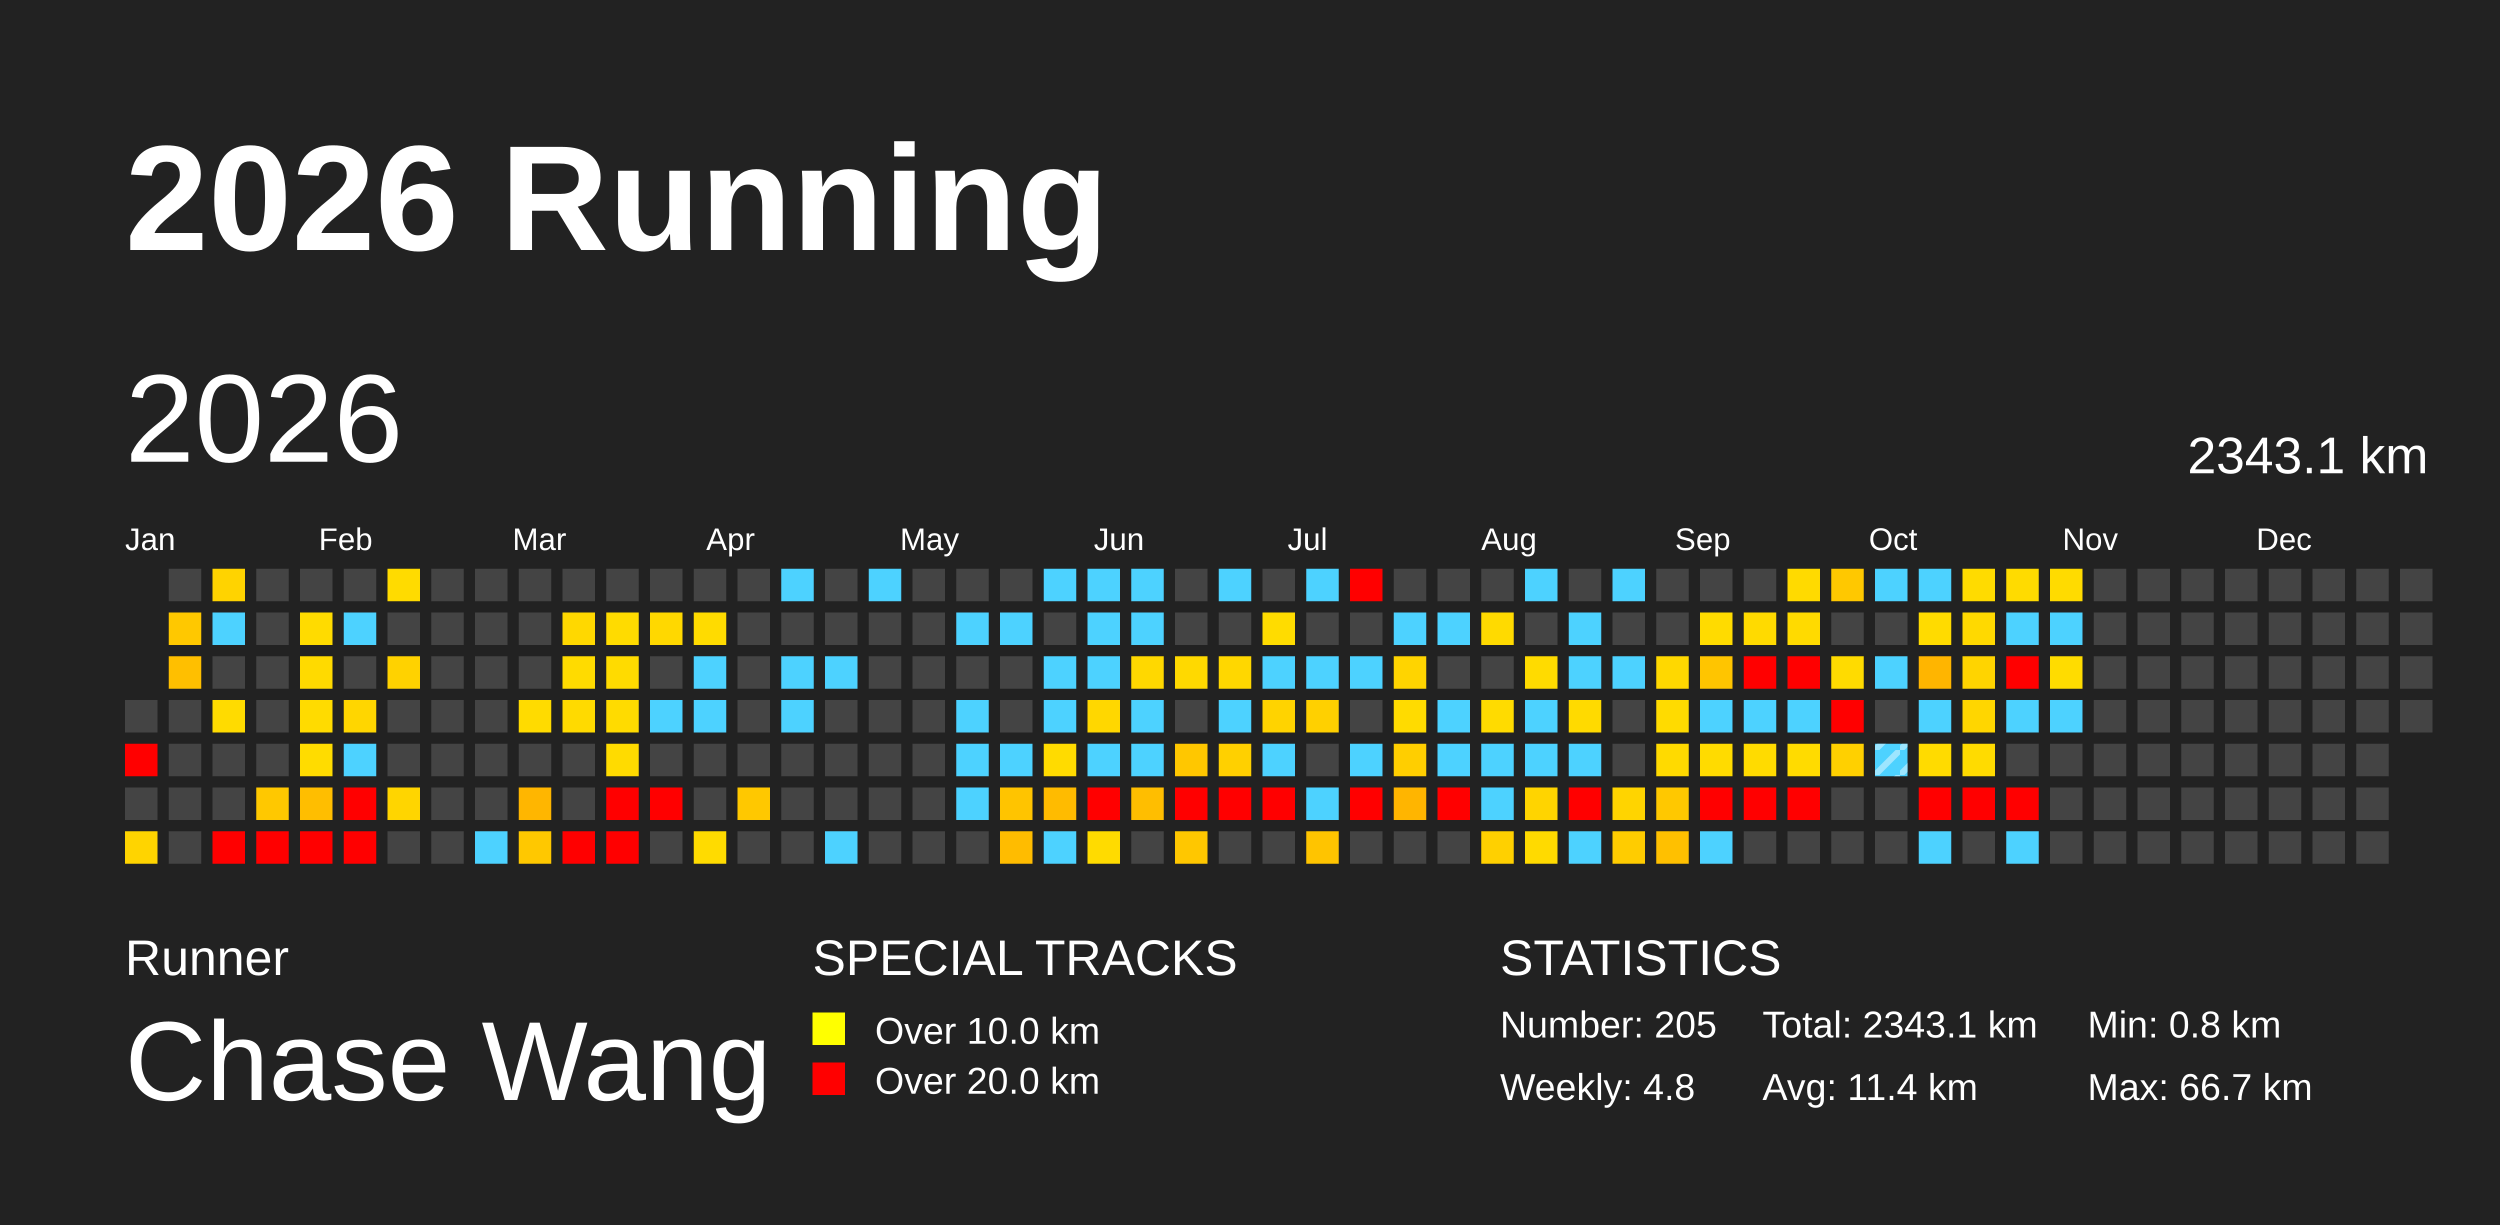
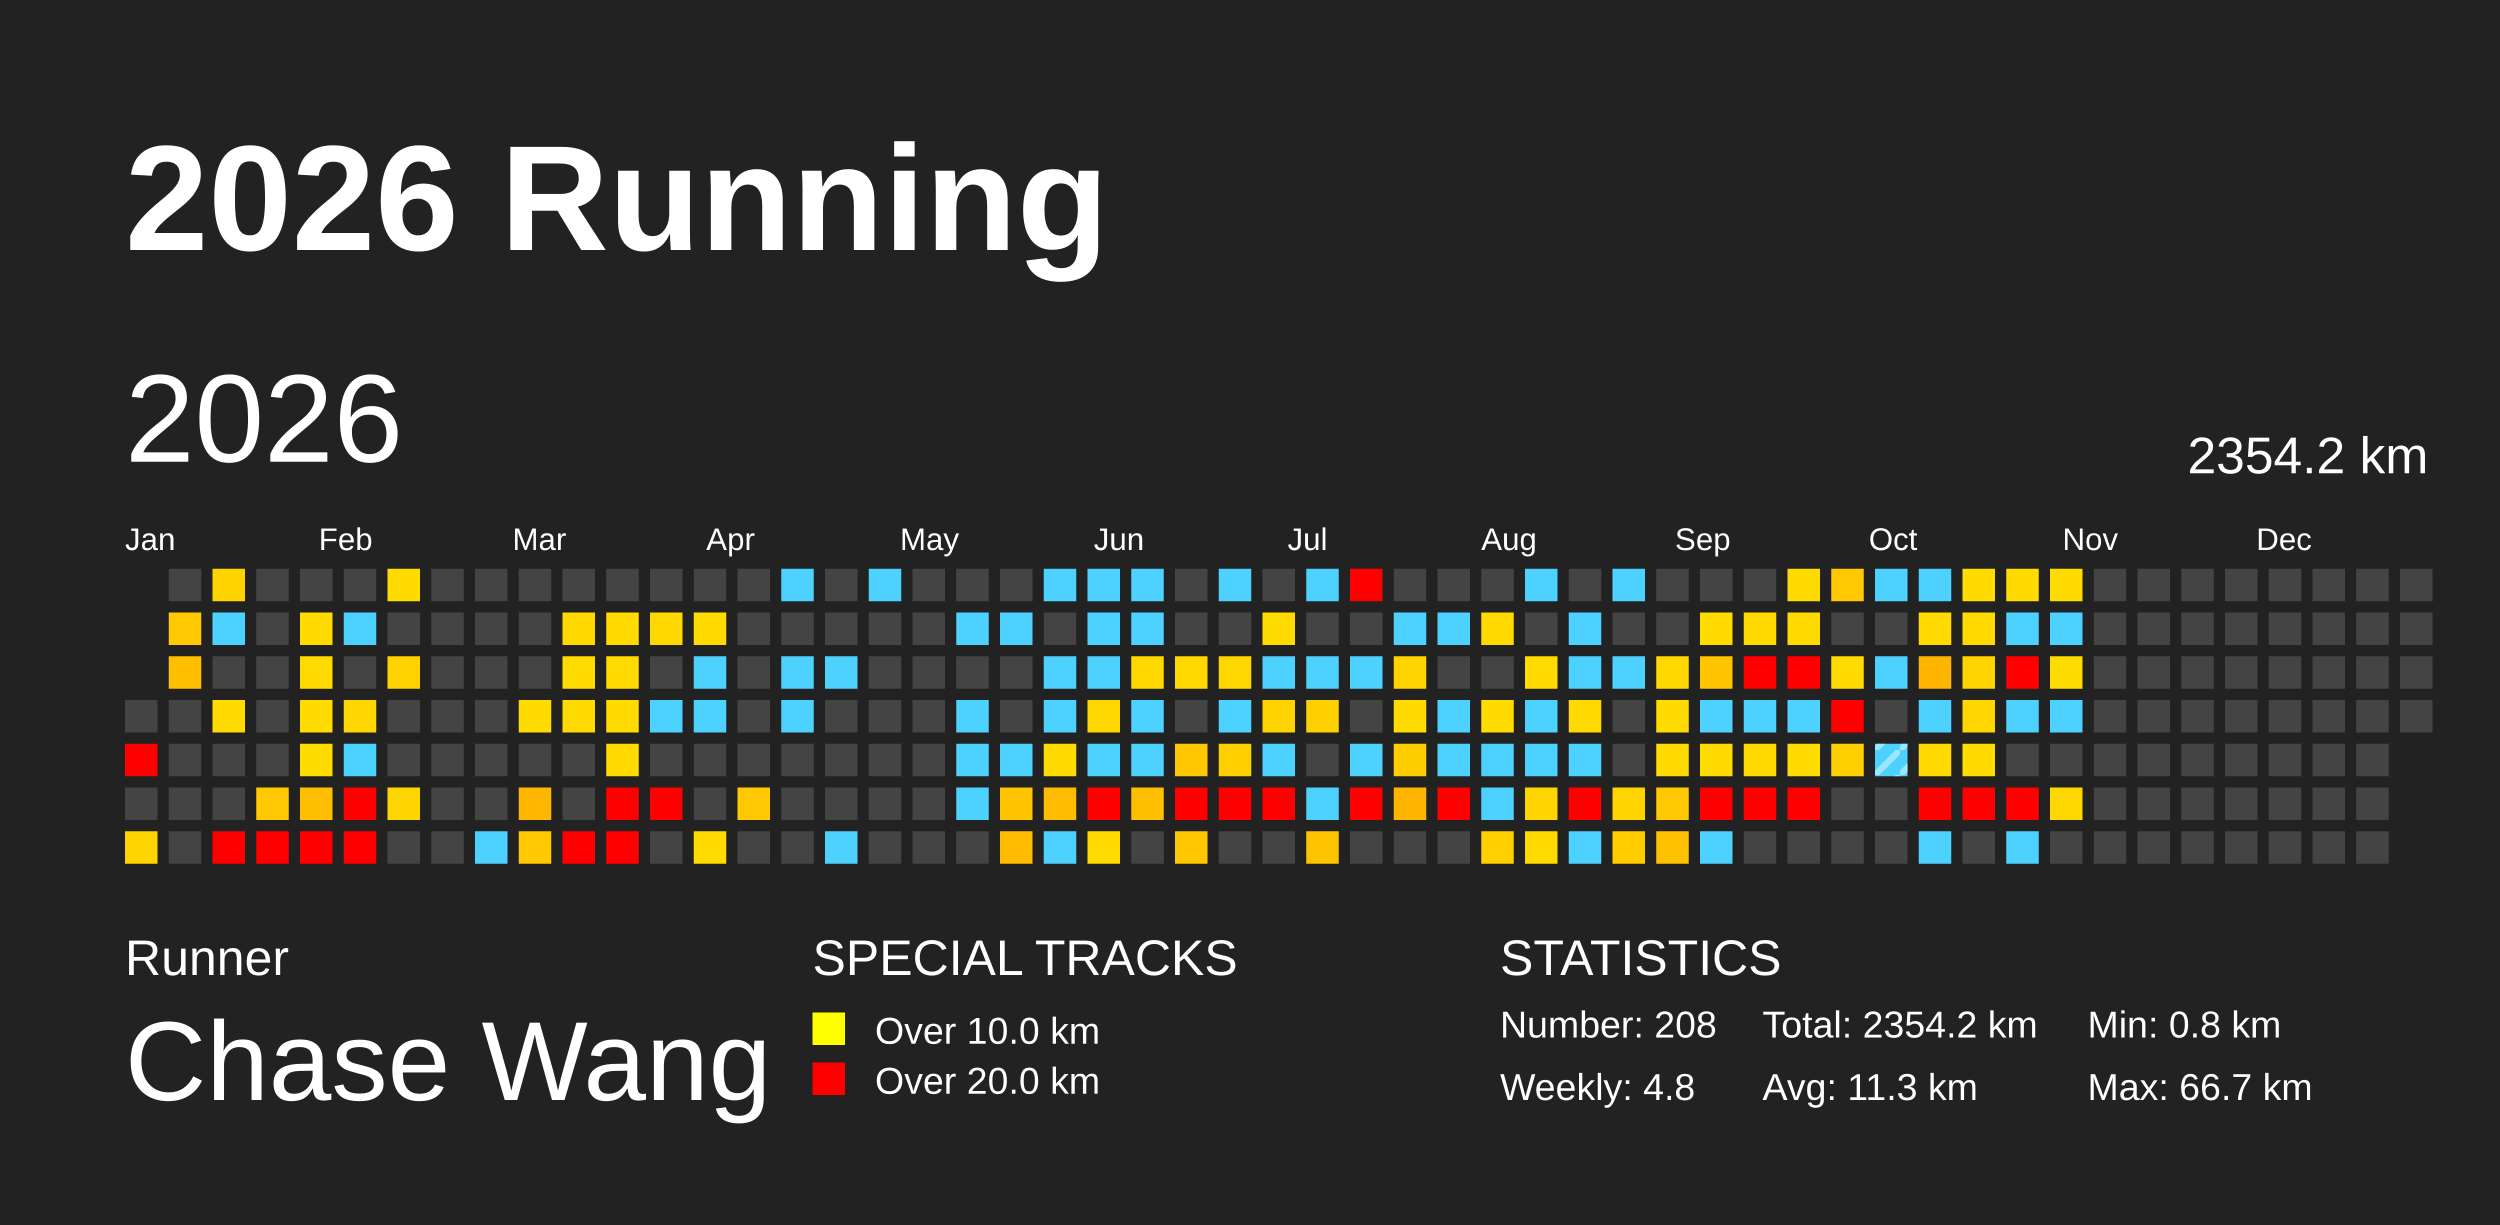
<svg xmlns="http://www.w3.org/2000/svg" baseProfile="full" height="98mm" version="1.1" viewBox="0,0,200,98" width="200mm">
  <defs>
    <pattern height="2" id="indoor-stripe" patternUnits="userSpaceOnUse" width="2">
      <line stroke="white" stroke-opacity="0.45" stroke-width="0.5" x1="0" x2="2" y1="2" y2="0" />
    </pattern>
  </defs>
  <rect fill="#222222" height="98" width="200" x="0" y="0" />
  <text fill="#FFFFFF" style="font-size:12px; font-family:Arial; font-weight:bold;" x="10" y="20">2026 Running</text>
  <text fill="#FFFFFF" style="font-size:4px; font-family:Arial" x="10" y="78">Runner</text>
  <text fill="#FFFFFF" style="font-size:9px; font-family:Arial" x="10" y="88">Chase Wang</text>
  <text fill="#FFFFFF" style="font-size:4px; font-family:Arial" x="65" y="78">SPECIAL TRACKS</text>
  <rect fill="yellow" height="2.6" width="2.6" x="65" y="81" />
  <text fill="#FFFFFF" style="font-size:3px; font-family:Arial" x="70" y="83.5">Over 10.0 km</text>
  <rect fill="red" height="2.6" width="2.6" x="65" y="85" />
  <text fill="#FFFFFF" style="font-size:3px; font-family:Arial" x="70" y="87.5">Over 20.0 km</text>
  <text fill="#FFFFFF" style="font-size:4px; font-family:Arial" x="120" y="78">STATISTICS</text>
-   <text fill="#FFFFFF" style="font-size:3px; font-family:Arial" x="120" y="83">Number: 205</text>
+   <text fill="#FFFFFF" style="font-size:3px; font-family:Arial" x="120" y="83">Number: 208</text>
  <text fill="#FFFFFF" style="font-size:3px; font-family:Arial" x="120" y="88">Weekly: 4.8</text>
-   <text fill="#FFFFFF" style="font-size:3px; font-family:Arial" x="141" y="83">Total: 2343.1 km</text>
-   <text fill="#FFFFFF" style="font-size:3px; font-family:Arial" x="141" y="88">Avg: 11.4 km</text>
+   <text fill="#FFFFFF" style="font-size:3px; font-family:Arial" x="141" y="83">Total: 2354.2 km</text>
+   <text fill="#FFFFFF" style="font-size:3px; font-family:Arial" x="141" y="88">Avg: 11.3 km</text>
  <text fill="#FFFFFF" style="font-size:3px; font-family:Arial" x="167" y="83">Min: 0.8 km</text>
  <text fill="#FFFFFF" style="font-size:3px; font-family:Arial" x="167" y="88">Max: 66.7 km</text>
  <text dominant-baseline="hanging" fill="#FFFFFF" style="font-size:10.0px; font-family:Arial;" x="10" y="30">2026</text>
-   <text dominant-baseline="hanging" fill="#FFFFFF" style="font-size:4.125px; font-family:Arial;" x="175" y="35">2343.1 km</text>
+   <text dominant-baseline="hanging" fill="#FFFFFF" style="font-size:4.125px; font-family:Arial;" x="175" y="35">2354.2 km</text>
  <text fill="#FFFFFF" style="font-size:2.5px; font-family:Arial" x="10.0" y="44">Jan</text>
  <text fill="#FFFFFF" style="font-size:2.5px; font-family:Arial" x="25.5" y="44">Feb</text>
  <text fill="#FFFFFF" style="font-size:2.5px; font-family:Arial" x="41.0" y="44">Mar</text>
  <text fill="#FFFFFF" style="font-size:2.5px; font-family:Arial" x="56.5" y="44">Apr</text>
  <text fill="#FFFFFF" style="font-size:2.5px; font-family:Arial" x="72.0" y="44">May</text>
  <text fill="#FFFFFF" style="font-size:2.5px; font-family:Arial" x="87.5" y="44">Jun</text>
  <text fill="#FFFFFF" style="font-size:2.5px; font-family:Arial" x="103.0" y="44">Jul</text>
  <text fill="#FFFFFF" style="font-size:2.5px; font-family:Arial" x="118.5" y="44">Aug</text>
  <text fill="#FFFFFF" style="font-size:2.5px; font-family:Arial" x="134.0" y="44">Sep</text>
  <text fill="#FFFFFF" style="font-size:2.5px; font-family:Arial" x="149.5" y="44">Oct</text>
  <text fill="#FFFFFF" style="font-size:2.5px; font-family:Arial" x="165.0" y="44">Nov</text>
  <text fill="#FFFFFF" style="font-size:2.5px; font-family:Arial" x="180.5" y="44">Dec</text>
  <rect fill="#444444" height="2.6" width="2.6" x="10.0" y="56.0" />
  <rect fill="red" height="2.6" width="2.6" x="10.0" y="59.5" />
  <rect fill="#444444" height="2.6" width="2.6" x="10.0" y="63.0" />
  <rect fill="#ffd400" height="2.6" width="2.6" x="10.0" y="66.5" />
  <rect fill="#444444" height="2.6" width="2.6" x="13.5" y="45.5" />
  <rect fill="#ffc800" height="2.6" width="2.6" x="13.5" y="49.0" />
  <rect fill="#ffbf00" height="2.6" width="2.6" x="13.5" y="52.5" />
  <rect fill="#444444" height="2.6" width="2.6" x="13.5" y="56.0" />
  <rect fill="#444444" height="2.6" width="2.6" x="13.5" y="59.5" />
  <rect fill="#444444" height="2.6" width="2.6" x="13.5" y="63.0" />
  <rect fill="#444444" height="2.6" width="2.6" x="13.5" y="66.5" />
  <rect fill="#ffd300" height="2.6" width="2.6" x="17.0" y="45.5" />
  <rect fill="#4dd2ff" height="2.6" width="2.6" x="17.0" y="49.0" />
  <rect fill="#444444" height="2.6" width="2.6" x="17.0" y="52.5" />
  <rect fill="#ffdb00" height="2.6" width="2.6" x="17.0" y="56.0" />
  <rect fill="#444444" height="2.6" width="2.6" x="17.0" y="59.5" />
  <rect fill="#444444" height="2.6" width="2.6" x="17.0" y="63.0" />
  <rect fill="red" height="2.6" width="2.6" x="17.0" y="66.5" />
  <rect fill="#444444" height="2.6" width="2.6" x="20.5" y="45.5" />
  <rect fill="#444444" height="2.6" width="2.6" x="20.5" y="49.0" />
  <rect fill="#444444" height="2.6" width="2.6" x="20.5" y="52.5" />
  <rect fill="#444444" height="2.6" width="2.6" x="20.5" y="56.0" />
  <rect fill="#444444" height="2.6" width="2.6" x="20.5" y="59.5" />
  <rect fill="#ffc800" height="2.6" width="2.6" x="20.5" y="63.0" />
  <rect fill="red" height="2.6" width="2.6" x="20.5" y="66.5" />
  <rect fill="#444444" height="2.6" width="2.6" x="24.0" y="45.5" />
  <rect fill="#ffdb00" height="2.6" width="2.6" x="24.0" y="49.0" />
  <rect fill="#ffda00" height="2.6" width="2.6" x="24.0" y="52.5" />
  <rect fill="#ffdb00" height="2.6" width="2.6" x="24.0" y="56.0" />
  <rect fill="#ffdc00" height="2.6" width="2.6" x="24.0" y="59.5" />
  <rect fill="#ffbe00" height="2.6" width="2.6" x="24.0" y="63.0" />
  <rect fill="red" height="2.6" width="2.6" x="24.0" y="66.5" />
  <rect fill="#444444" height="2.6" width="2.6" x="27.5" y="45.5" />
  <rect fill="#4dd2ff" height="2.6" width="2.6" x="27.5" y="49.0" />
  <rect fill="#444444" height="2.6" width="2.6" x="27.5" y="52.5" />
  <rect fill="#ffd600" height="2.6" width="2.6" x="27.5" y="56.0" />
  <rect fill="#4dd2ff" height="2.6" width="2.6" x="27.5" y="59.5" />
  <rect fill="red" height="2.6" width="2.6" x="27.5" y="63.0" />
  <rect fill="red" height="2.6" width="2.6" x="27.5" y="66.5" />
  <rect fill="#ffdb00" height="2.6" width="2.6" x="31.0" y="45.5" />
  <rect fill="#444444" height="2.6" width="2.6" x="31.0" y="49.0" />
  <rect fill="#ffd200" height="2.6" width="2.6" x="31.0" y="52.5" />
  <rect fill="#444444" height="2.6" width="2.6" x="31.0" y="56.0" />
  <rect fill="#444444" height="2.6" width="2.6" x="31.0" y="59.5" />
  <rect fill="#ffd500" height="2.6" width="2.6" x="31.0" y="63.0" />
  <rect fill="#444444" height="2.6" width="2.6" x="31.0" y="66.5" />
  <rect fill="#444444" height="2.6" width="2.6" x="34.5" y="45.5" />
  <rect fill="#444444" height="2.6" width="2.6" x="34.5" y="49.0" />
  <rect fill="#444444" height="2.6" width="2.6" x="34.5" y="52.5" />
  <rect fill="#444444" height="2.6" width="2.6" x="34.5" y="56.0" />
  <rect fill="#444444" height="2.6" width="2.6" x="34.5" y="59.5" />
  <rect fill="#444444" height="2.6" width="2.6" x="34.5" y="63.0" />
  <rect fill="#444444" height="2.6" width="2.6" x="34.5" y="66.5" />
  <rect fill="#444444" height="2.6" width="2.6" x="38.0" y="45.5" />
  <rect fill="#444444" height="2.6" width="2.6" x="38.0" y="49.0" />
  <rect fill="#444444" height="2.6" width="2.6" x="38.0" y="52.5" />
  <rect fill="#444444" height="2.6" width="2.6" x="38.0" y="56.0" />
  <rect fill="#444444" height="2.6" width="2.6" x="38.0" y="59.5" />
  <rect fill="#444444" height="2.6" width="2.6" x="38.0" y="63.0" />
  <rect fill="#4dd2ff" height="2.6" width="2.6" x="38.0" y="66.5" />
  <rect fill="#444444" height="2.6" width="2.6" x="41.5" y="45.5" />
  <rect fill="#444444" height="2.6" width="2.6" x="41.5" y="49.0" />
  <rect fill="#444444" height="2.6" width="2.6" x="41.5" y="52.5" />
  <rect fill="#ffdb00" height="2.6" width="2.6" x="41.5" y="56.0" />
  <rect fill="#444444" height="2.6" width="2.6" x="41.5" y="59.5" />
  <rect fill="#ffb600" height="2.6" width="2.6" x="41.5" y="63.0" />
  <rect fill="#ffc800" height="2.6" width="2.6" x="41.5" y="66.5" />
  <rect fill="#444444" height="2.6" width="2.6" x="45.0" y="45.5" />
  <rect fill="#ffd800" height="2.6" width="2.6" x="45.0" y="49.0" />
  <rect fill="#ffdb00" height="2.6" width="2.6" x="45.0" y="52.5" />
  <rect fill="#ffda00" height="2.6" width="2.6" x="45.0" y="56.0" />
  <rect fill="#444444" height="2.6" width="2.6" x="45.0" y="59.5" />
  <rect fill="#444444" height="2.6" width="2.6" x="45.0" y="63.0" />
  <rect fill="red" height="2.6" width="2.6" x="45.0" y="66.5" />
  <rect fill="#444444" height="2.6" width="2.6" x="48.5" y="45.5" />
  <rect fill="#ffdb00" height="2.6" width="2.6" x="48.5" y="49.0" />
  <rect fill="#ffdb00" height="2.6" width="2.6" x="48.5" y="52.5" />
  <rect fill="#ffdb00" height="2.6" width="2.6" x="48.5" y="56.0" />
  <rect fill="#ffdb00" height="2.6" width="2.6" x="48.5" y="59.5" />
  <rect fill="red" height="2.6" width="2.6" x="48.5" y="63.0" />
  <rect fill="red" height="2.6" width="2.6" x="48.5" y="66.5" />
  <rect fill="#444444" height="2.6" width="2.6" x="52.0" y="45.5" />
  <rect fill="#ffd800" height="2.6" width="2.6" x="52.0" y="49.0" />
  <rect fill="#444444" height="2.6" width="2.6" x="52.0" y="52.5" />
  <rect fill="#4dd2ff" height="2.6" width="2.6" x="52.0" y="56.0" />
  <rect fill="#444444" height="2.6" width="2.6" x="52.0" y="59.5" />
  <rect fill="red" height="2.6" width="2.6" x="52.0" y="63.0" />
  <rect fill="#444444" height="2.6" width="2.6" x="52.0" y="66.5" />
  <rect fill="#444444" height="2.6" width="2.6" x="55.5" y="45.5" />
  <rect fill="#ffdb00" height="2.6" width="2.6" x="55.5" y="49.0" />
  <rect fill="#4dd2ff" height="2.6" width="2.6" x="55.5" y="52.5" />
  <rect fill="#4dd2ff" height="2.6" width="2.6" x="55.5" y="56.0" />
  <rect fill="#444444" height="2.6" width="2.6" x="55.5" y="59.5" />
  <rect fill="#444444" height="2.6" width="2.6" x="55.5" y="63.0" />
  <rect fill="#ffdb00" height="2.6" width="2.6" x="55.5" y="66.5" />
  <rect fill="#444444" height="2.6" width="2.6" x="59.0" y="45.5" />
  <rect fill="#444444" height="2.6" width="2.6" x="59.0" y="49.0" />
  <rect fill="#444444" height="2.6" width="2.6" x="59.0" y="52.5" />
  <rect fill="#444444" height="2.6" width="2.6" x="59.0" y="56.0" />
  <rect fill="#444444" height="2.6" width="2.6" x="59.0" y="59.5" />
  <rect fill="#ffc800" height="2.6" width="2.6" x="59.0" y="63.0" />
  <rect fill="#444444" height="2.6" width="2.6" x="59.0" y="66.5" />
  <rect fill="#4dd2ff" height="2.6" width="2.6" x="62.5" y="45.5" />
  <rect fill="#444444" height="2.6" width="2.6" x="62.5" y="49.0" />
  <rect fill="#4dd2ff" height="2.6" width="2.6" x="62.5" y="52.5" />
  <rect fill="#4dd2ff" height="2.6" width="2.6" x="62.5" y="56.0" />
  <rect fill="#444444" height="2.6" width="2.6" x="62.5" y="59.5" />
  <rect fill="#444444" height="2.6" width="2.6" x="62.5" y="63.0" />
  <rect fill="#444444" height="2.6" width="2.6" x="62.5" y="66.5" />
  <rect fill="#444444" height="2.6" width="2.6" x="66.0" y="45.5" />
  <rect fill="#444444" height="2.6" width="2.6" x="66.0" y="49.0" />
  <rect fill="#4dd2ff" height="2.6" width="2.6" x="66.0" y="52.5" />
  <rect fill="#444444" height="2.6" width="2.6" x="66.0" y="56.0" />
  <rect fill="#444444" height="2.6" width="2.6" x="66.0" y="59.5" />
  <rect fill="#444444" height="2.6" width="2.6" x="66.0" y="63.0" />
  <rect fill="#4dd2ff" height="2.6" width="2.6" x="66.0" y="66.5" />
  <rect fill="#4dd2ff" height="2.6" width="2.6" x="69.5" y="45.5" />
  <rect fill="#444444" height="2.6" width="2.6" x="69.5" y="49.0" />
  <rect fill="#444444" height="2.6" width="2.6" x="69.5" y="52.5" />
  <rect fill="#444444" height="2.6" width="2.6" x="69.5" y="56.0" />
  <rect fill="#444444" height="2.6" width="2.6" x="69.5" y="59.5" />
  <rect fill="#444444" height="2.6" width="2.6" x="69.5" y="63.0" />
  <rect fill="#444444" height="2.6" width="2.6" x="69.5" y="66.5" />
  <rect fill="#444444" height="2.6" width="2.6" x="73.0" y="45.5" />
  <rect fill="#444444" height="2.6" width="2.6" x="73.0" y="49.0" />
  <rect fill="#444444" height="2.6" width="2.6" x="73.0" y="52.5" />
  <rect fill="#444444" height="2.6" width="2.6" x="73.0" y="56.0" />
  <rect fill="#444444" height="2.6" width="2.6" x="73.0" y="59.5" />
  <rect fill="#444444" height="2.6" width="2.6" x="73.0" y="63.0" />
  <rect fill="#444444" height="2.6" width="2.6" x="73.0" y="66.5" />
  <rect fill="#444444" height="2.6" width="2.6" x="76.5" y="45.5" />
  <rect fill="#4dd2ff" height="2.6" width="2.6" x="76.5" y="49.0" />
  <rect fill="#444444" height="2.6" width="2.6" x="76.5" y="52.5" />
  <rect fill="#4dd2ff" height="2.6" width="2.6" x="76.5" y="56.0" />
  <rect fill="#4dd2ff" height="2.6" width="2.6" x="76.5" y="59.5" />
  <rect fill="#4dd2ff" height="2.6" width="2.6" x="76.5" y="63.0" />
  <rect fill="#444444" height="2.6" width="2.6" x="76.5" y="66.5" />
  <rect fill="#444444" height="2.6" width="2.6" x="80.0" y="45.5" />
  <rect fill="#4dd2ff" height="2.6" width="2.6" x="80.0" y="49.0" />
  <rect fill="#444444" height="2.6" width="2.6" x="80.0" y="52.5" />
  <rect fill="#444444" height="2.6" width="2.6" x="80.0" y="56.0" />
  <rect fill="#4dd2ff" height="2.6" width="2.6" x="80.0" y="59.5" />
  <rect fill="#ffc400" height="2.6" width="2.6" x="80.0" y="63.0" />
  <rect fill="#ffbc00" height="2.6" width="2.6" x="80.0" y="66.5" />
  <rect fill="#4dd2ff" height="2.6" width="2.6" x="83.5" y="45.5" />
  <rect fill="#444444" height="2.6" width="2.6" x="83.5" y="49.0" />
  <rect fill="#4dd2ff" height="2.6" width="2.6" x="83.5" y="52.5" />
  <rect fill="#4dd2ff" height="2.6" width="2.6" x="83.5" y="56.0" />
  <rect fill="#ffdb00" height="2.6" width="2.6" x="83.5" y="59.5" />
  <rect fill="#ffbb00" height="2.6" width="2.6" x="83.5" y="63.0" />
  <rect fill="#4dd2ff" height="2.6" width="2.6" x="83.5" y="66.5" />
  <rect fill="#4dd2ff" height="2.6" width="2.6" x="87.0" y="45.5" />
  <rect fill="#4dd2ff" height="2.6" width="2.6" x="87.0" y="49.0" />
  <rect fill="#4dd2ff" height="2.6" width="2.6" x="87.0" y="52.5" />
  <rect fill="#ffd700" height="2.6" width="2.6" x="87.0" y="56.0" />
  <rect fill="#4dd2ff" height="2.6" width="2.6" x="87.0" y="59.5" />
  <rect fill="red" height="2.6" width="2.6" x="87.0" y="63.0" />
  <rect fill="#ffdb00" height="2.6" width="2.6" x="87.0" y="66.5" />
  <rect fill="#4dd2ff" height="2.6" width="2.6" x="90.5" y="45.5" />
  <rect fill="#4dd2ff" height="2.6" width="2.6" x="90.5" y="49.0" />
  <rect fill="#ffd800" height="2.6" width="2.6" x="90.5" y="52.5" />
  <rect fill="#4dd2ff" height="2.6" width="2.6" x="90.5" y="56.0" />
  <rect fill="#4dd2ff" height="2.6" width="2.6" x="90.5" y="59.5" />
  <rect fill="#ffbe00" height="2.6" width="2.6" x="90.5" y="63.0" />
  <rect fill="#444444" height="2.6" width="2.6" x="90.5" y="66.5" />
  <rect fill="#444444" height="2.6" width="2.6" x="94.0" y="45.5" />
  <rect fill="#444444" height="2.6" width="2.6" x="94.0" y="49.0" />
  <rect fill="#ffd900" height="2.6" width="2.6" x="94.0" y="52.5" />
  <rect fill="#444444" height="2.6" width="2.6" x="94.0" y="56.0" />
  <rect fill="#ffc700" height="2.6" width="2.6" x="94.0" y="59.5" />
  <rect fill="red" height="2.6" width="2.6" x="94.0" y="63.0" />
  <rect fill="#ffc700" height="2.6" width="2.6" x="94.0" y="66.5" />
  <rect fill="#4dd2ff" height="2.6" width="2.6" x="97.5" y="45.5" />
  <rect fill="#444444" height="2.6" width="2.6" x="97.5" y="49.0" />
  <rect fill="#ffd700" height="2.6" width="2.6" x="97.5" y="52.5" />
  <rect fill="#4dd2ff" height="2.6" width="2.6" x="97.5" y="56.0" />
  <rect fill="#ffd000" height="2.6" width="2.6" x="97.5" y="59.5" />
  <rect fill="red" height="2.6" width="2.6" x="97.5" y="63.0" />
  <rect fill="#444444" height="2.6" width="2.6" x="97.5" y="66.5" />
  <rect fill="#444444" height="2.6" width="2.6" x="101.0" y="45.5" />
  <rect fill="#ffdc00" height="2.6" width="2.6" x="101.0" y="49.0" />
  <rect fill="#4dd2ff" height="2.6" width="2.6" x="101.0" y="52.5" />
  <rect fill="#ffd300" height="2.6" width="2.6" x="101.0" y="56.0" />
  <rect fill="#4dd2ff" height="2.6" width="2.6" x="101.0" y="59.5" />
  <rect fill="red" height="2.6" width="2.6" x="101.0" y="63.0" />
  <rect fill="#444444" height="2.6" width="2.6" x="101.0" y="66.5" />
  <rect fill="#4dd2ff" height="2.6" width="2.6" x="104.5" y="45.5" />
  <rect fill="#444444" height="2.6" width="2.6" x="104.5" y="49.0" />
  <rect fill="#4dd2ff" height="2.6" width="2.6" x="104.5" y="52.5" />
  <rect fill="#ffd000" height="2.6" width="2.6" x="104.5" y="56.0" />
  <rect fill="#444444" height="2.6" width="2.6" x="104.5" y="59.5" />
  <rect fill="#4dd2ff" height="2.6" width="2.6" x="104.5" y="63.0" />
  <rect fill="#ffc400" height="2.6" width="2.6" x="104.5" y="66.5" />
  <rect fill="red" height="2.6" width="2.6" x="108.0" y="45.5" />
  <rect fill="#444444" height="2.6" width="2.6" x="108.0" y="49.0" />
  <rect fill="#4dd2ff" height="2.6" width="2.6" x="108.0" y="52.5" />
  <rect fill="#444444" height="2.6" width="2.6" x="108.0" y="56.0" />
  <rect fill="#4dd2ff" height="2.6" width="2.6" x="108.0" y="59.5" />
  <rect fill="red" height="2.6" width="2.6" x="108.0" y="63.0" />
  <rect fill="#444444" height="2.6" width="2.6" x="108.0" y="66.5" />
  <rect fill="#444444" height="2.6" width="2.6" x="111.5" y="45.5" />
  <rect fill="#4dd2ff" height="2.6" width="2.6" x="111.5" y="49.0" />
  <rect fill="#ffd400" height="2.6" width="2.6" x="111.5" y="52.5" />
  <rect fill="#ffdb00" height="2.6" width="2.6" x="111.5" y="56.0" />
  <rect fill="#ffce00" height="2.6" width="2.6" x="111.5" y="59.5" />
  <rect fill="#ffb500" height="2.6" width="2.6" x="111.5" y="63.0" />
  <rect fill="#444444" height="2.6" width="2.6" x="111.5" y="66.5" />
  <rect fill="#444444" height="2.6" width="2.6" x="115.0" y="45.5" />
  <rect fill="#4dd2ff" height="2.6" width="2.6" x="115.0" y="49.0" />
  <rect fill="#444444" height="2.6" width="2.6" x="115.0" y="52.5" />
  <rect fill="#4dd2ff" height="2.6" width="2.6" x="115.0" y="56.0" />
  <rect fill="#4dd2ff" height="2.6" width="2.6" x="115.0" y="59.5" />
  <rect fill="red" height="2.6" width="2.6" x="115.0" y="63.0" />
  <rect fill="#444444" height="2.6" width="2.6" x="115.0" y="66.5" />
  <rect fill="#444444" height="2.6" width="2.6" x="118.5" y="45.5" />
  <rect fill="#ffda00" height="2.6" width="2.6" x="118.5" y="49.0" />
  <rect fill="#444444" height="2.6" width="2.6" x="118.5" y="52.5" />
  <rect fill="#ffdb00" height="2.6" width="2.6" x="118.5" y="56.0" />
  <rect fill="#4dd2ff" height="2.6" width="2.6" x="118.5" y="59.5" />
  <rect fill="#4dd2ff" height="2.6" width="2.6" x="118.5" y="63.0" />
  <rect fill="#ffd000" height="2.6" width="2.6" x="118.5" y="66.5" />
  <rect fill="#4dd2ff" height="2.6" width="2.6" x="122.0" y="45.5" />
  <rect fill="#444444" height="2.6" width="2.6" x="122.0" y="49.0" />
  <rect fill="#ffdb00" height="2.6" width="2.6" x="122.0" y="52.5" />
  <rect fill="#4dd2ff" height="2.6" width="2.6" x="122.0" y="56.0" />
  <rect fill="#4dd2ff" height="2.6" width="2.6" x="122.0" y="59.5" />
  <rect fill="#ffd400" height="2.6" width="2.6" x="122.0" y="63.0" />
  <rect fill="#ffda00" height="2.6" width="2.6" x="122.0" y="66.5" />
  <rect fill="#444444" height="2.6" width="2.6" x="125.5" y="45.5" />
  <rect fill="#4dd2ff" height="2.6" width="2.6" x="125.5" y="49.0" />
  <rect fill="#4dd2ff" height="2.6" width="2.6" x="125.5" y="52.5" />
  <rect fill="#ffda00" height="2.6" width="2.6" x="125.5" y="56.0" />
  <rect fill="#4dd2ff" height="2.6" width="2.6" x="125.5" y="59.5" />
  <rect fill="red" height="2.6" width="2.6" x="125.5" y="63.0" />
  <rect fill="#4dd2ff" height="2.6" width="2.6" x="125.5" y="66.5" />
  <rect fill="#4dd2ff" height="2.6" width="2.6" x="129.0" y="45.5" />
  <rect fill="#444444" height="2.6" width="2.6" x="129.0" y="49.0" />
  <rect fill="#4dd2ff" height="2.6" width="2.6" x="129.0" y="52.5" />
  <rect fill="#444444" height="2.6" width="2.6" x="129.0" y="56.0" />
  <rect fill="#444444" height="2.6" width="2.6" x="129.0" y="59.5" />
  <rect fill="#ffd400" height="2.6" width="2.6" x="129.0" y="63.0" />
  <rect fill="#ffcc00" height="2.6" width="2.6" x="129.0" y="66.5" />
  <rect fill="#444444" height="2.6" width="2.6" x="132.5" y="45.5" />
  <rect fill="#444444" height="2.6" width="2.6" x="132.5" y="49.0" />
  <rect fill="#ffd800" height="2.6" width="2.6" x="132.5" y="52.5" />
  <rect fill="#ffdb00" height="2.6" width="2.6" x="132.5" y="56.0" />
  <rect fill="#ffda00" height="2.6" width="2.6" x="132.5" y="59.5" />
  <rect fill="#ffc800" height="2.6" width="2.6" x="132.5" y="63.0" />
  <rect fill="#ffc000" height="2.6" width="2.6" x="132.5" y="66.5" />
  <rect fill="#444444" height="2.6" width="2.6" x="136.0" y="45.5" />
  <rect fill="#ffdb00" height="2.6" width="2.6" x="136.0" y="49.0" />
  <rect fill="#ffc500" height="2.6" width="2.6" x="136.0" y="52.5" />
  <rect fill="#4dd2ff" height="2.6" width="2.6" x="136.0" y="56.0" />
  <rect fill="#ffdb00" height="2.6" width="2.6" x="136.0" y="59.5" />
  <rect fill="red" height="2.6" width="2.6" x="136.0" y="63.0" />
  <rect fill="#4dd2ff" height="2.6" width="2.6" x="136.0" y="66.5" />
  <rect fill="#444444" height="2.6" width="2.6" x="139.5" y="45.5" />
  <rect fill="#ffda00" height="2.6" width="2.6" x="139.5" y="49.0" />
  <rect fill="red" height="2.6" width="2.6" x="139.5" y="52.5" />
  <rect fill="#4dd2ff" height="2.6" width="2.6" x="139.5" y="56.0" />
  <rect fill="#ffdb00" height="2.6" width="2.6" x="139.5" y="59.5" />
  <rect fill="red" height="2.6" width="2.6" x="139.5" y="63.0" />
  <rect fill="#444444" height="2.6" width="2.6" x="139.5" y="66.5" />
  <rect fill="#ffda00" height="2.6" width="2.6" x="143.0" y="45.5" />
  <rect fill="#ffda00" height="2.6" width="2.6" x="143.0" y="49.0" />
  <rect fill="red" height="2.6" width="2.6" x="143.0" y="52.5" />
  <rect fill="#4dd2ff" height="2.6" width="2.6" x="143.0" y="56.0" />
  <rect fill="#ffdb00" height="2.6" width="2.6" x="143.0" y="59.5" />
  <rect fill="red" height="2.6" width="2.6" x="143.0" y="63.0" />
  <rect fill="#444444" height="2.6" width="2.6" x="143.0" y="66.5" />
  <rect fill="#ffc800" height="2.6" width="2.6" x="146.5" y="45.5" />
  <rect fill="#444444" height="2.6" width="2.6" x="146.5" y="49.0" />
  <rect fill="#ffdb00" height="2.6" width="2.6" x="146.5" y="52.5" />
  <rect fill="red" height="2.6" width="2.6" x="146.5" y="56.0" />
  <rect fill="#ffd000" height="2.6" width="2.6" x="146.5" y="59.5" />
  <rect fill="#444444" height="2.6" width="2.6" x="146.5" y="63.0" />
  <rect fill="#444444" height="2.6" width="2.6" x="146.5" y="66.5" />
  <rect fill="#4dd2ff" height="2.6" width="2.6" x="150.0" y="45.5" />
  <rect fill="#444444" height="2.6" width="2.6" x="150.0" y="49.0" />
  <rect fill="#4dd2ff" height="2.6" width="2.6" x="150.0" y="52.5" />
  <rect fill="#444444" height="2.6" width="2.6" x="150.0" y="56.0" />
  <rect fill="#4dd2ff" height="2.6" width="2.6" x="150.0" y="59.5" />
  <rect fill="url(#indoor-stripe)" height="2.6" style="pointer-events: none;" width="2.6" x="150.0" y="59.5" />
  <rect fill="#444444" height="2.6" width="2.6" x="150.0" y="63.0" />
  <rect fill="#444444" height="2.6" width="2.6" x="150.0" y="66.5" />
  <rect fill="#4dd2ff" height="2.6" width="2.6" x="153.5" y="45.5" />
  <rect fill="#ffdb00" height="2.6" width="2.6" x="153.5" y="49.0" />
  <rect fill="#ffb500" height="2.6" width="2.6" x="153.5" y="52.5" />
  <rect fill="#4dd2ff" height="2.6" width="2.6" x="153.5" y="56.0" />
  <rect fill="#ffdb00" height="2.6" width="2.6" x="153.5" y="59.5" />
  <rect fill="red" height="2.6" width="2.6" x="153.5" y="63.0" />
  <rect fill="#4dd2ff" height="2.6" width="2.6" x="153.5" y="66.5" />
  <rect fill="#ffdb00" height="2.6" width="2.6" x="157.0" y="45.5" />
  <rect fill="#ffd900" height="2.6" width="2.6" x="157.0" y="49.0" />
  <rect fill="#ffd400" height="2.6" width="2.6" x="157.0" y="52.5" />
  <rect fill="#ffd600" height="2.6" width="2.6" x="157.0" y="56.0" />
  <rect fill="#ffdb00" height="2.6" width="2.6" x="157.0" y="59.5" />
  <rect fill="red" height="2.6" width="2.6" x="157.0" y="63.0" />
  <rect fill="#444444" height="2.6" width="2.6" x="157.0" y="66.5" />
  <rect fill="#ffdb00" height="2.6" width="2.6" x="160.5" y="45.5" />
  <rect fill="#4dd2ff" height="2.6" width="2.6" x="160.5" y="49.0" />
  <rect fill="red" height="2.6" width="2.6" x="160.5" y="52.5" />
  <rect fill="#4dd2ff" height="2.6" width="2.6" x="160.5" y="56.0" />
  <rect fill="#444444" height="2.6" width="2.6" x="160.5" y="59.5" />
  <rect fill="red" height="2.6" width="2.6" x="160.5" y="63.0" />
  <rect fill="#4dd2ff" height="2.6" width="2.6" x="160.5" y="66.5" />
  <rect fill="#ffdb00" height="2.6" width="2.6" x="164.0" y="45.5" />
  <rect fill="#4dd2ff" height="2.6" width="2.6" x="164.0" y="49.0" />
  <rect fill="#ffdc00" height="2.6" width="2.6" x="164.0" y="52.5" />
  <rect fill="#4dd2ff" height="2.6" width="2.6" x="164.0" y="56.0" />
  <rect fill="#444444" height="2.6" width="2.6" x="164.0" y="59.5" />
-   <rect fill="#444444" height="2.6" width="2.6" x="164.0" y="63.0" />
+   <rect fill="#ffd700" height="2.6" width="2.6" x="164.0" y="63.0" />
  <rect fill="#444444" height="2.6" width="2.6" x="164.0" y="66.5" />
  <rect fill="#444444" height="2.6" width="2.6" x="167.5" y="45.5" />
  <rect fill="#444444" height="2.6" width="2.6" x="167.5" y="49.0" />
  <rect fill="#444444" height="2.6" width="2.6" x="167.5" y="52.5" />
  <rect fill="#444444" height="2.6" width="2.6" x="167.5" y="56.0" />
  <rect fill="#444444" height="2.6" width="2.6" x="167.5" y="59.5" />
  <rect fill="#444444" height="2.6" width="2.6" x="167.5" y="63.0" />
  <rect fill="#444444" height="2.6" width="2.6" x="167.5" y="66.5" />
  <rect fill="#444444" height="2.6" width="2.6" x="171.0" y="45.5" />
  <rect fill="#444444" height="2.6" width="2.6" x="171.0" y="49.0" />
  <rect fill="#444444" height="2.6" width="2.6" x="171.0" y="52.5" />
  <rect fill="#444444" height="2.6" width="2.6" x="171.0" y="56.0" />
  <rect fill="#444444" height="2.6" width="2.6" x="171.0" y="59.5" />
  <rect fill="#444444" height="2.6" width="2.6" x="171.0" y="63.0" />
  <rect fill="#444444" height="2.6" width="2.6" x="171.0" y="66.5" />
  <rect fill="#444444" height="2.6" width="2.6" x="174.5" y="45.5" />
  <rect fill="#444444" height="2.6" width="2.6" x="174.5" y="49.0" />
  <rect fill="#444444" height="2.6" width="2.6" x="174.5" y="52.5" />
  <rect fill="#444444" height="2.6" width="2.6" x="174.5" y="56.0" />
  <rect fill="#444444" height="2.6" width="2.6" x="174.5" y="59.5" />
  <rect fill="#444444" height="2.6" width="2.6" x="174.5" y="63.0" />
  <rect fill="#444444" height="2.6" width="2.6" x="174.5" y="66.5" />
  <rect fill="#444444" height="2.6" width="2.6" x="178.0" y="45.5" />
  <rect fill="#444444" height="2.6" width="2.6" x="178.0" y="49.0" />
  <rect fill="#444444" height="2.6" width="2.6" x="178.0" y="52.5" />
  <rect fill="#444444" height="2.6" width="2.6" x="178.0" y="56.0" />
  <rect fill="#444444" height="2.6" width="2.6" x="178.0" y="59.5" />
  <rect fill="#444444" height="2.6" width="2.6" x="178.0" y="63.0" />
  <rect fill="#444444" height="2.6" width="2.6" x="178.0" y="66.5" />
  <rect fill="#444444" height="2.6" width="2.6" x="181.5" y="45.5" />
  <rect fill="#444444" height="2.6" width="2.6" x="181.5" y="49.0" />
  <rect fill="#444444" height="2.6" width="2.6" x="181.5" y="52.5" />
  <rect fill="#444444" height="2.6" width="2.6" x="181.5" y="56.0" />
  <rect fill="#444444" height="2.6" width="2.6" x="181.5" y="59.5" />
  <rect fill="#444444" height="2.6" width="2.6" x="181.5" y="63.0" />
  <rect fill="#444444" height="2.6" width="2.6" x="181.5" y="66.5" />
  <rect fill="#444444" height="2.6" width="2.6" x="185.0" y="45.5" />
  <rect fill="#444444" height="2.6" width="2.6" x="185.0" y="49.0" />
  <rect fill="#444444" height="2.6" width="2.6" x="185.0" y="52.5" />
  <rect fill="#444444" height="2.6" width="2.6" x="185.0" y="56.0" />
  <rect fill="#444444" height="2.6" width="2.6" x="185.0" y="59.5" />
  <rect fill="#444444" height="2.6" width="2.6" x="185.0" y="63.0" />
  <rect fill="#444444" height="2.6" width="2.6" x="185.0" y="66.5" />
  <rect fill="#444444" height="2.6" width="2.6" x="188.5" y="45.5" />
  <rect fill="#444444" height="2.6" width="2.6" x="188.5" y="49.0" />
  <rect fill="#444444" height="2.6" width="2.6" x="188.5" y="52.5" />
  <rect fill="#444444" height="2.6" width="2.6" x="188.5" y="56.0" />
  <rect fill="#444444" height="2.6" width="2.6" x="188.5" y="59.5" />
  <rect fill="#444444" height="2.6" width="2.6" x="188.5" y="63.0" />
  <rect fill="#444444" height="2.6" width="2.6" x="188.5" y="66.5" />
  <rect fill="#444444" height="2.6" width="2.6" x="192.0" y="45.5" />
  <rect fill="#444444" height="2.6" width="2.6" x="192.0" y="49.0" />
  <rect fill="#444444" height="2.6" width="2.6" x="192.0" y="52.5" />
  <rect fill="#444444" height="2.6" width="2.6" x="192.0" y="56.0" />
</svg>
